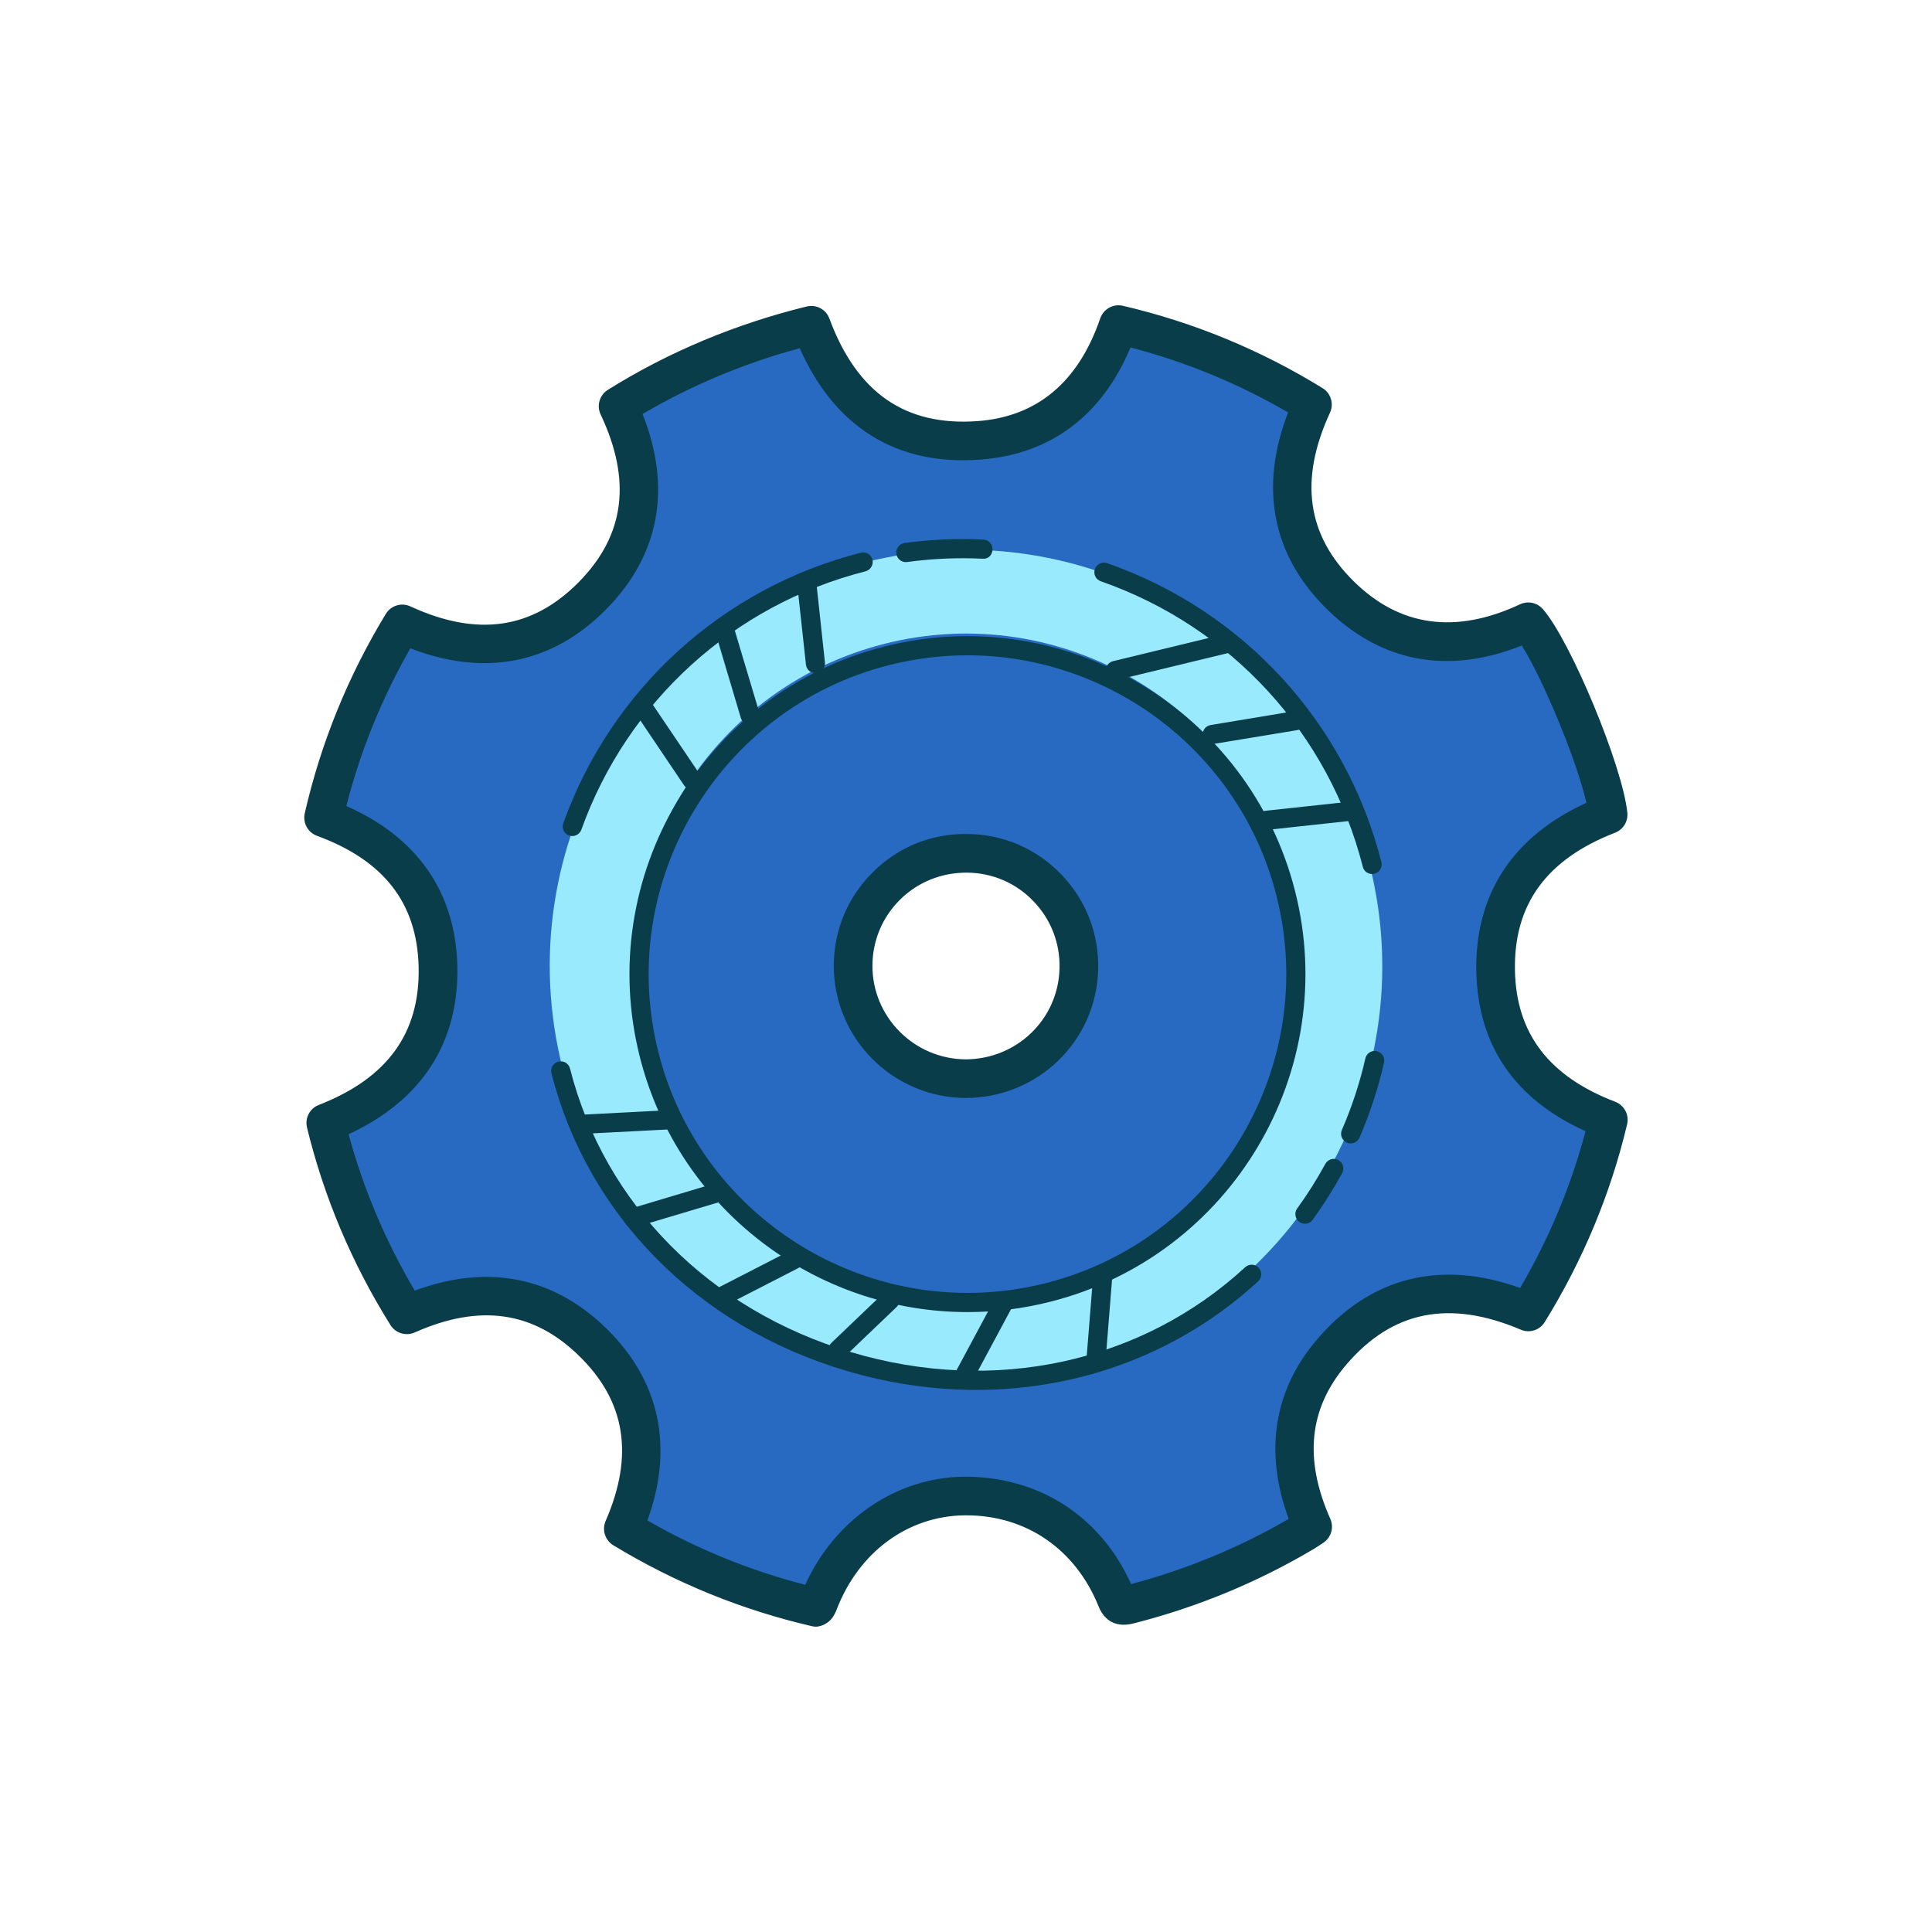
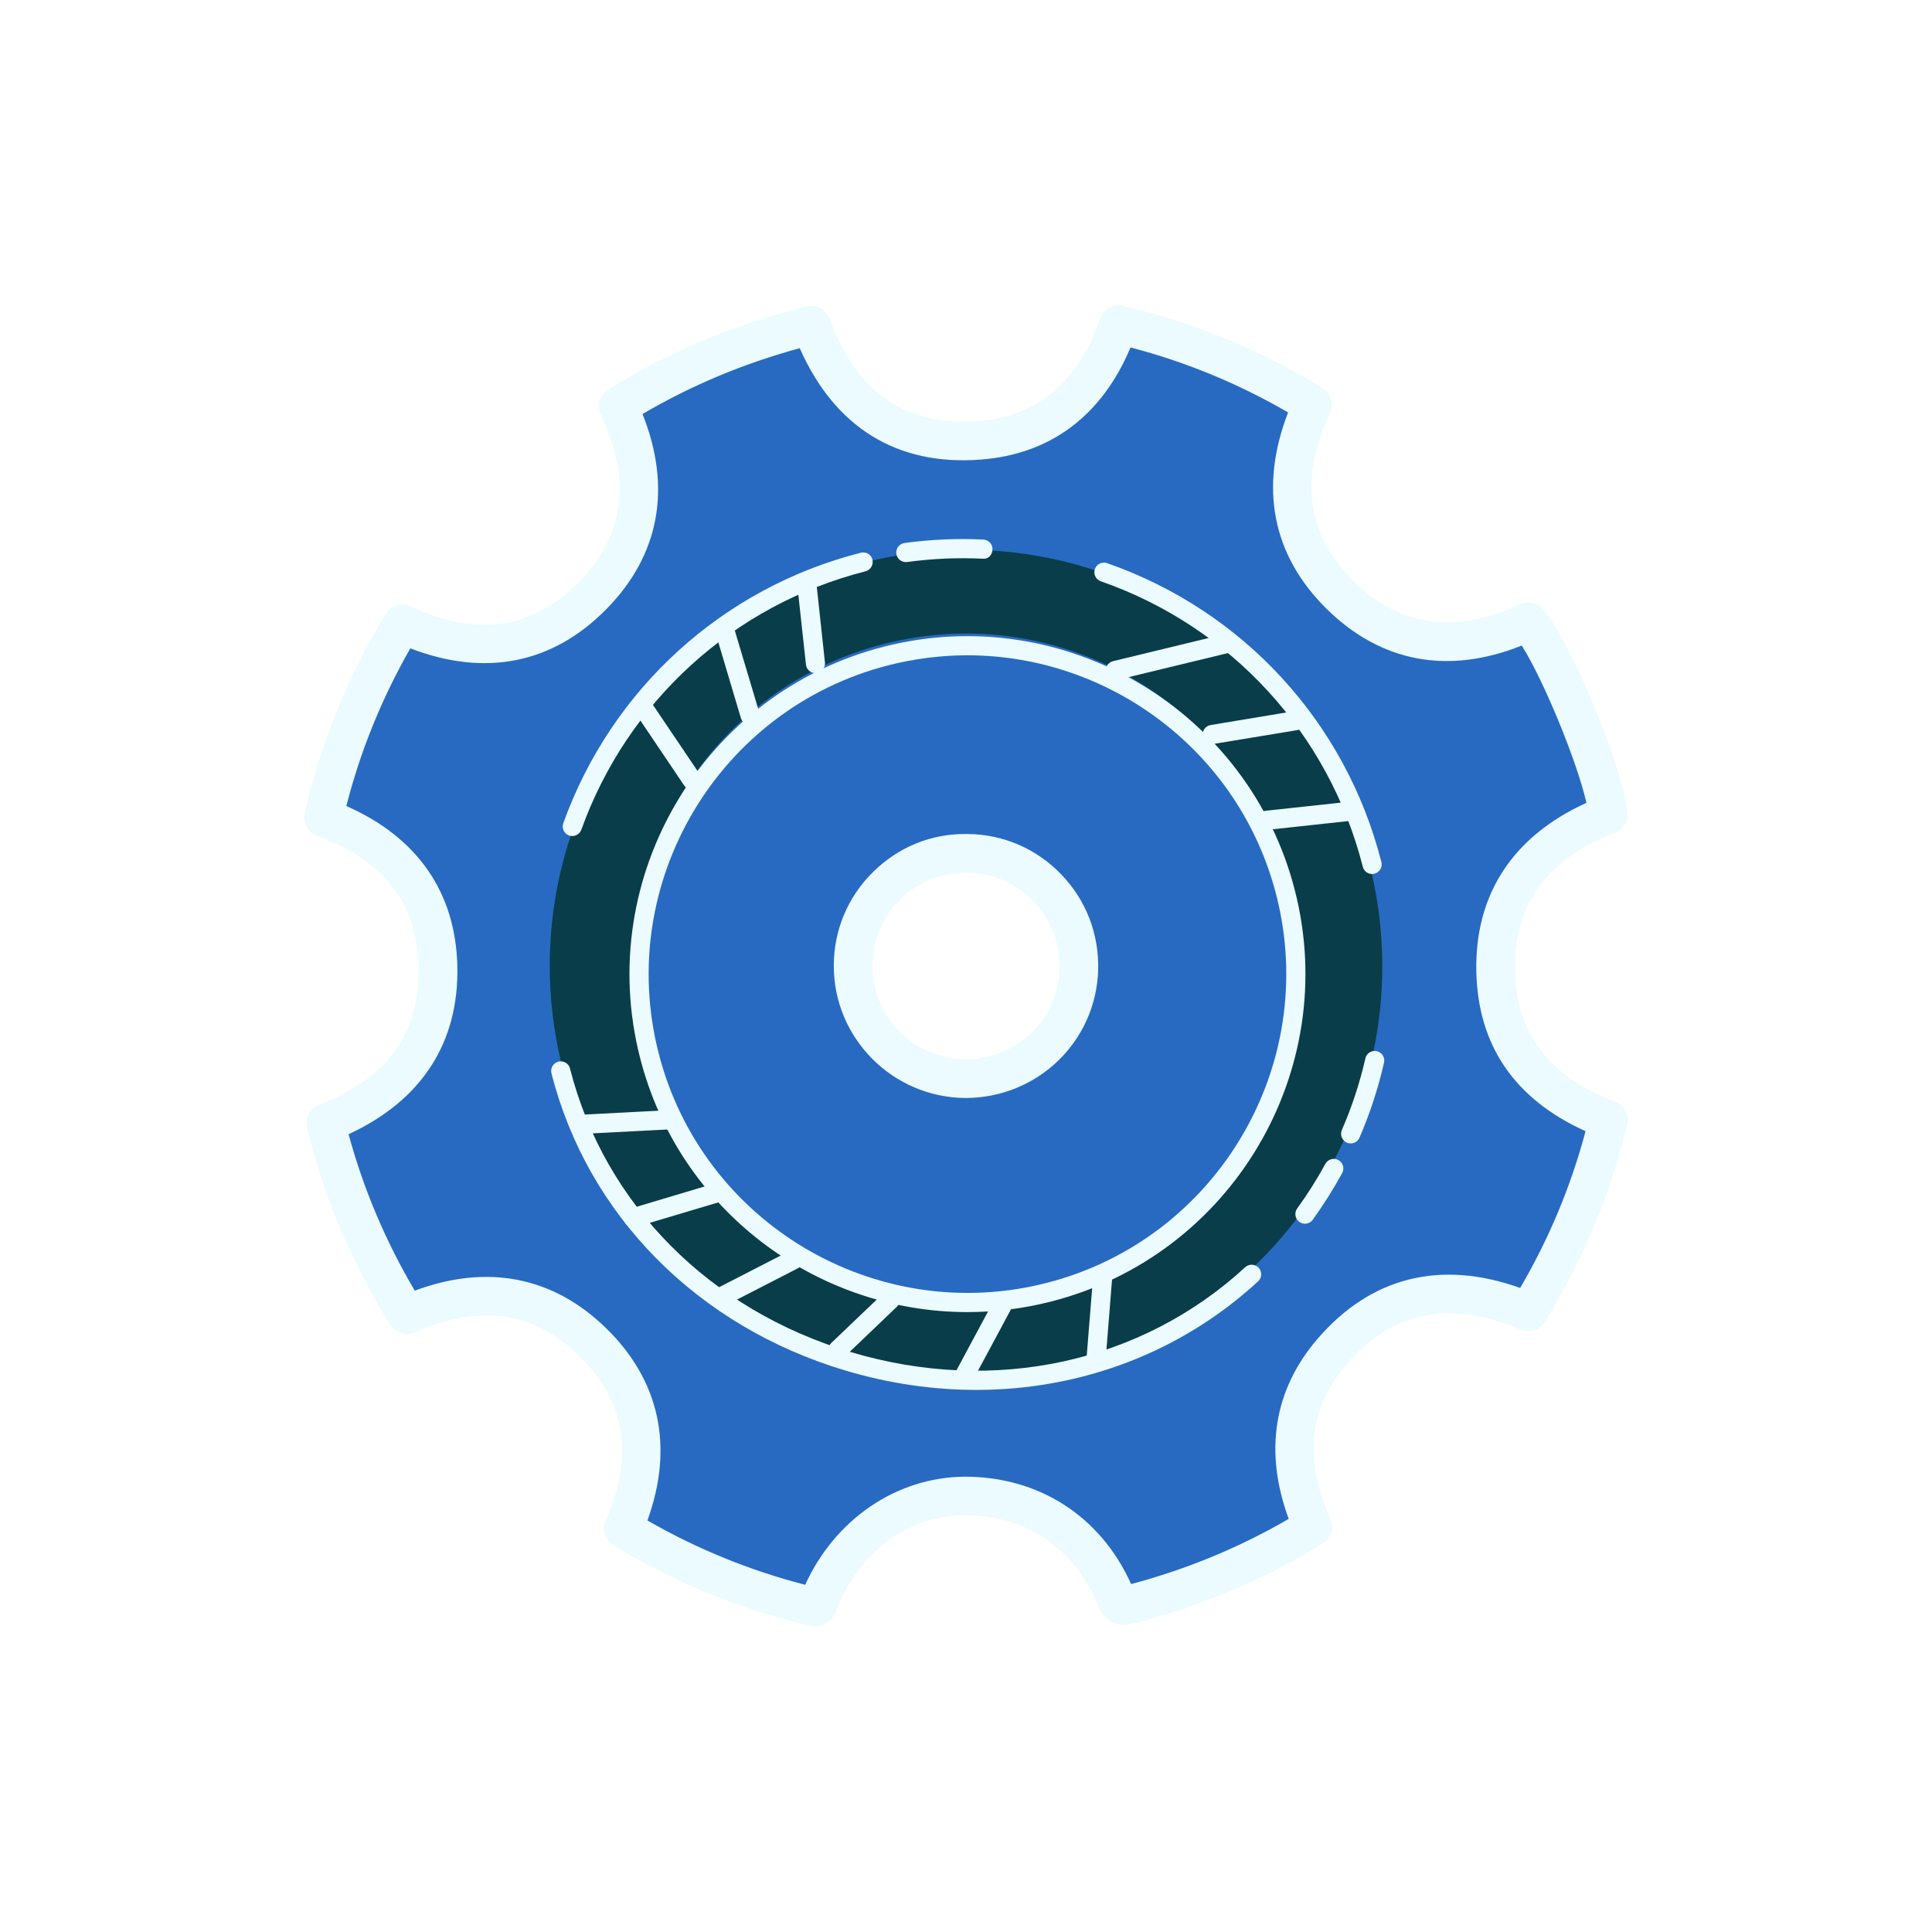
<svg xmlns="http://www.w3.org/2000/svg" width="72" height="72" viewBox="0 0 72 72" fill="none">
  <path d="M55.738 36.188C55.679 33.252 57.268 31.39 59.932 30.358C59.768 28.755 57.901 24.244 56.956 23.169C54.399 24.367 51.978 24.185 49.942 22.174C47.872 20.129 47.708 17.685 48.912 15.075C46.665 13.694 44.26 12.696 41.684 12.097C40.815 14.628 39.127 16.217 36.478 16.411C33.342 16.642 31.309 15.022 30.232 12.122C27.658 12.752 25.259 13.748 23.034 15.14C24.258 17.727 24.1 20.146 22.087 22.191C20.047 24.263 17.609 24.457 14.991 23.254C13.627 25.498 12.648 27.9 12.06 30.471C14.676 31.433 16.253 33.227 16.321 36.011C16.388 38.908 14.828 40.804 12.139 41.847C12.758 44.401 13.767 46.775 15.159 48.999C17.699 47.866 20.07 48.054 22.073 50.001C24.112 51.983 24.356 54.38 23.231 56.97C25.476 58.337 27.866 59.313 30.423 59.903C30.459 59.828 30.49 59.78 30.507 59.732C31.433 57.324 33.531 55.783 35.932 55.752C38.5 55.721 40.627 57.153 41.611 59.597C41.718 59.864 41.839 59.858 42.069 59.799C44.381 59.214 46.564 58.314 48.614 57.094C48.727 57.026 48.831 56.95 48.921 56.891C47.877 54.543 47.973 52.312 49.638 50.375C51.64 48.04 54.157 47.697 56.956 48.89C58.337 46.657 59.333 44.277 59.937 41.732C57.358 40.742 55.797 38.976 55.738 36.188ZM35.994 40.199C33.663 40.188 31.784 38.301 31.793 35.975C31.804 33.646 33.702 31.778 36.053 31.801C38.399 31.823 40.272 33.767 40.205 36.124C40.143 38.315 38.362 40.188 35.994 40.199Z" fill="#286AC1" />
-   <path d="M30.395 60.621C30.35 60.621 30.305 60.615 30.26 60.604C27.652 60.002 25.161 58.987 22.854 57.586C22.548 57.398 22.427 57.012 22.57 56.683C23.639 54.228 23.313 52.211 21.569 50.518C19.87 48.862 17.868 48.583 15.455 49.657C15.128 49.801 14.743 49.686 14.552 49.382C13.117 47.09 12.071 44.612 11.441 42.019C11.357 41.667 11.543 41.307 11.88 41.178C14.442 40.179 15.66 38.495 15.601 36.028C15.545 33.657 14.304 32.062 11.812 31.148C11.472 31.022 11.278 30.665 11.357 30.31C11.956 27.689 12.974 25.189 14.377 22.88C14.566 22.567 14.96 22.444 15.292 22.598C17.786 23.746 19.839 23.451 21.575 21.687C23.285 19.949 23.546 17.907 22.385 15.449C22.227 15.117 22.343 14.723 22.652 14.529C24.905 13.12 27.397 12.077 30.063 11.422C30.423 11.337 30.783 11.528 30.909 11.872C31.936 14.642 33.739 15.888 36.428 15.694C38.647 15.531 40.188 14.242 41.003 11.863C41.124 11.514 41.487 11.312 41.847 11.396C44.468 12.007 46.972 13.036 49.289 14.465C49.598 14.653 49.717 15.047 49.565 15.379C48.412 17.882 48.701 19.938 50.448 21.662C52.161 23.355 54.248 23.645 56.649 22.52C56.936 22.385 57.282 22.455 57.496 22.697C58.525 23.867 60.472 28.552 60.646 30.288C60.68 30.611 60.491 30.915 60.19 31.033C57.628 32.026 56.407 33.708 56.458 36.174C56.506 38.517 57.729 40.117 60.196 41.06C60.531 41.189 60.722 41.546 60.638 41.898C60.022 44.494 58.989 46.972 57.566 49.272C57.381 49.573 56.998 49.694 56.675 49.553C54.02 48.426 51.896 48.847 50.183 50.844C48.783 52.478 48.583 54.363 49.576 56.602C49.719 56.922 49.61 57.302 49.314 57.496L49.236 57.549C49.157 57.603 49.07 57.659 48.983 57.712C46.884 58.961 44.617 59.898 42.244 60.5C41.465 60.697 41.102 60.266 40.942 59.867C40.084 57.738 38.247 56.472 36.014 56.472C35.989 56.472 35.963 56.472 35.938 56.472C33.823 56.5 31.998 57.847 31.177 59.991C31.16 60.044 31.132 60.1 31.092 60.171C30.966 60.427 30.679 60.621 30.395 60.621ZM24.128 56.663C25.979 57.727 27.951 58.531 30.007 59.06C31.12 56.624 33.393 55.063 35.924 55.032C38.692 55.018 41.006 56.486 42.154 59.034C44.243 58.477 46.204 57.665 48.026 56.604C47.104 54.104 47.467 51.801 49.092 49.905C51.078 47.59 53.679 46.935 56.652 47.998C57.729 46.156 58.548 44.196 59.088 42.157C56.444 40.958 55.077 38.959 55.018 36.205C54.959 33.331 56.377 31.168 59.122 29.919C58.764 28.356 57.524 25.343 56.711 24.058C53.966 25.155 51.458 24.683 49.435 22.686C47.41 20.686 46.921 18.166 48.004 15.37C46.153 14.296 44.182 13.483 42.131 12.949C41.062 15.497 39.139 16.937 36.532 17.128C33.427 17.364 31.106 15.924 29.804 12.977C27.72 13.542 25.754 14.366 23.946 15.429C25.04 18.18 24.581 20.683 22.601 22.697C20.596 24.736 18.082 25.237 15.292 24.162C14.234 26.01 13.432 27.982 12.907 30.038C15.55 31.202 16.976 33.249 17.044 35.994C17.111 38.855 15.713 41.012 12.991 42.269C13.542 44.305 14.372 46.263 15.457 48.099C18.155 47.095 20.604 47.571 22.576 49.486C24.59 51.446 25.121 53.918 24.128 56.663ZM35.994 40.919C35.992 40.919 35.992 40.919 35.989 40.919C33.266 40.905 31.061 38.686 31.073 35.972C31.078 34.656 31.598 33.424 32.532 32.501C33.474 31.573 34.692 31.058 36.059 31.081C37.387 31.092 38.627 31.627 39.549 32.586C40.475 33.545 40.961 34.807 40.925 36.143C40.849 38.807 38.683 40.905 35.997 40.919H35.994ZM36.011 32.521C35.078 32.521 34.203 32.875 33.545 33.525C32.884 34.178 32.518 35.049 32.513 35.98C32.504 37.898 34.065 39.468 35.992 39.479C37.898 39.468 39.431 37.986 39.485 36.104C39.513 35.156 39.167 34.262 38.512 33.584C37.862 32.906 36.984 32.529 36.045 32.521C36.034 32.521 36.023 32.521 36.011 32.521Z" fill="#093D49" />
-   <path d="M51.03 32.175C48.918 23.872 40.475 18.858 32.175 20.97C23.872 23.082 18.858 31.525 20.97 39.828C23.082 48.127 31.525 53.145 39.828 51.03C48.127 48.918 53.145 40.475 51.03 32.175ZM39.054 48.004C32.425 49.691 25.684 45.683 23.996 39.054C22.309 32.425 26.317 25.684 32.946 23.996C39.575 22.309 46.316 26.317 48.004 32.946C49.691 39.575 45.683 46.316 39.054 48.004Z" fill="#9AEAFE" />
-   <path d="M36.056 48.898C30.434 48.898 25.298 45.101 23.85 39.409C22.134 32.681 26.218 25.81 32.948 24.098C39.67 22.385 46.547 26.466 48.26 33.196C49.972 39.926 45.892 46.794 39.161 48.507C38.123 48.772 37.083 48.898 36.056 48.898ZM36.053 24.421C35.086 24.421 34.102 24.542 33.123 24.789C26.775 26.407 22.925 32.887 24.542 39.234C26.156 45.582 32.639 49.43 38.987 47.815C45.335 46.201 49.182 39.721 47.568 33.373C46.201 28.004 41.355 24.421 36.053 24.421ZM39.074 48.161H39.08H39.074ZM21.327 31.157C21.288 31.157 21.248 31.151 21.206 31.137C21.021 31.07 20.925 30.864 20.992 30.679C22.79 25.675 26.933 21.907 32.079 20.599C32.273 20.548 32.465 20.663 32.513 20.855C32.56 21.046 32.445 21.24 32.257 21.291C27.34 22.539 23.38 26.142 21.665 30.921C21.611 31.067 21.473 31.157 21.327 31.157Z" fill="#093D49" />
-   <path d="M36.383 51.798C34.779 51.798 33.142 51.562 31.523 51.081C25.999 49.438 21.898 45.295 20.551 39.999C20.503 39.805 20.618 39.614 20.81 39.563C21.004 39.516 21.195 39.631 21.243 39.822C22.525 44.873 26.446 48.825 31.728 50.394C37.049 51.978 42.533 50.791 46.403 47.227C46.547 47.093 46.775 47.101 46.907 47.247C47.042 47.391 47.031 47.618 46.887 47.751C44.013 50.4 40.289 51.798 36.383 51.798Z" fill="#093D49" />
+   <path d="M30.395 60.621C30.35 60.621 30.305 60.615 30.26 60.604C27.652 60.002 25.161 58.987 22.854 57.586C22.548 57.398 22.427 57.012 22.57 56.683C23.639 54.228 23.313 52.211 21.569 50.518C19.87 48.862 17.868 48.583 15.455 49.657C15.128 49.801 14.743 49.686 14.552 49.382C13.117 47.09 12.071 44.612 11.441 42.019C11.357 41.667 11.543 41.307 11.88 41.178C14.442 40.179 15.66 38.495 15.601 36.028C15.545 33.657 14.304 32.062 11.812 31.148C11.472 31.022 11.278 30.665 11.357 30.31C11.956 27.689 12.974 25.189 14.377 22.88C14.566 22.567 14.96 22.444 15.292 22.598C17.786 23.746 19.839 23.451 21.575 21.687C23.285 19.949 23.546 17.907 22.385 15.449C22.227 15.117 22.343 14.723 22.652 14.529C24.905 13.12 27.397 12.077 30.063 11.422C30.423 11.337 30.783 11.528 30.909 11.872C31.936 14.642 33.739 15.888 36.428 15.694C38.647 15.531 40.188 14.242 41.003 11.863C41.124 11.514 41.487 11.312 41.847 11.396C44.468 12.007 46.972 13.036 49.289 14.465C49.598 14.653 49.717 15.047 49.565 15.379C48.412 17.882 48.701 19.938 50.448 21.662C52.161 23.355 54.248 23.645 56.649 22.52C56.936 22.385 57.282 22.455 57.496 22.697C58.525 23.867 60.472 28.552 60.646 30.288C60.68 30.611 60.491 30.915 60.19 31.033C57.628 32.026 56.407 33.708 56.458 36.174C56.506 38.517 57.729 40.117 60.196 41.06C60.531 41.189 60.722 41.546 60.638 41.898C60.022 44.494 58.989 46.972 57.566 49.272C57.381 49.573 56.998 49.694 56.675 49.553C54.02 48.426 51.896 48.847 50.183 50.844C48.783 52.478 48.583 54.363 49.576 56.602C49.719 56.922 49.61 57.302 49.314 57.496L49.236 57.549C49.157 57.603 49.07 57.659 48.983 57.712C46.884 58.961 44.617 59.898 42.244 60.5C41.465 60.697 41.102 60.266 40.942 59.867C40.084 57.738 38.247 56.472 36.014 56.472C35.989 56.472 35.963 56.472 35.938 56.472C33.823 56.5 31.998 57.847 31.177 59.991C31.16 60.044 31.132 60.1 31.092 60.171C30.966 60.427 30.679 60.621 30.395 60.621ZM24.128 56.663C25.979 57.727 27.951 58.531 30.007 59.06C31.12 56.624 33.393 55.063 35.924 55.032C38.692 55.018 41.006 56.486 42.154 59.034C44.243 58.477 46.204 57.665 48.026 56.604C47.104 54.104 47.467 51.801 49.092 49.905C51.078 47.59 53.679 46.935 56.652 47.998C57.729 46.156 58.548 44.196 59.088 42.157C56.444 40.958 55.077 38.959 55.018 36.205C54.959 33.331 56.377 31.168 59.122 29.919C58.764 28.356 57.524 25.343 56.711 24.058C53.966 25.155 51.458 24.683 49.435 22.686C47.41 20.686 46.921 18.166 48.004 15.37C46.153 14.296 44.182 13.483 42.131 12.949C41.062 15.497 39.139 16.937 36.532 17.128C33.427 17.364 31.106 15.924 29.804 12.977C27.72 13.542 25.754 14.366 23.946 15.429C25.04 18.18 24.581 20.683 22.601 22.697C20.596 24.736 18.082 25.237 15.292 24.162C14.234 26.01 13.432 27.982 12.907 30.038C15.55 31.202 16.976 33.249 17.044 35.994C17.111 38.855 15.713 41.012 12.991 42.269C13.542 44.305 14.372 46.263 15.457 48.099C18.155 47.095 20.604 47.571 22.576 49.486C24.59 51.446 25.121 53.918 24.128 56.663ZM35.994 40.919C35.992 40.919 35.992 40.919 35.989 40.919C33.266 40.905 31.061 38.686 31.073 35.972C31.078 34.656 31.598 33.424 32.532 32.501C33.474 31.573 34.692 31.058 36.059 31.081C37.387 31.092 38.627 31.627 39.549 32.586C40.475 33.545 40.961 34.807 40.925 36.143C40.849 38.807 38.683 40.905 35.997 40.919H35.994ZM36.011 32.521C35.078 32.521 34.203 32.875 33.545 33.525C32.884 34.178 32.518 35.049 32.513 35.98C32.504 37.898 34.065 39.468 35.992 39.479C37.898 39.468 39.431 37.986 39.485 36.104C39.513 35.156 39.167 34.262 38.512 33.584C37.862 32.906 36.984 32.529 36.045 32.521C36.034 32.521 36.023 32.521 36.011 32.521Z" fill="#EBFBFF" />
+   <path d="M51.03 32.175C48.918 23.872 40.475 18.858 32.175 20.97C23.872 23.082 18.858 31.525 20.97 39.828C23.082 48.127 31.525 53.145 39.828 51.03C48.127 48.918 53.145 40.475 51.03 32.175ZM39.054 48.004C32.425 49.691 25.684 45.683 23.996 39.054C22.309 32.425 26.317 25.684 32.946 23.996C39.575 22.309 46.316 26.317 48.004 32.946C49.691 39.575 45.683 46.316 39.054 48.004Z" fill="#093D49" />
+   <path d="M36.056 48.898C30.434 48.898 25.298 45.101 23.85 39.409C22.134 32.681 26.218 25.81 32.948 24.098C39.67 22.385 46.547 26.466 48.26 33.196C49.972 39.926 45.892 46.794 39.161 48.507C38.123 48.772 37.083 48.898 36.056 48.898ZM36.053 24.421C35.086 24.421 34.102 24.542 33.123 24.789C26.775 26.407 22.925 32.887 24.542 39.234C26.156 45.582 32.639 49.43 38.987 47.815C45.335 46.201 49.182 39.721 47.568 33.373C46.201 28.004 41.355 24.421 36.053 24.421ZM39.074 48.161H39.08H39.074ZM21.327 31.157C21.288 31.157 21.248 31.151 21.206 31.137C21.021 31.07 20.925 30.864 20.992 30.679C22.79 25.675 26.933 21.907 32.079 20.599C32.273 20.548 32.465 20.663 32.513 20.855C32.56 21.046 32.445 21.24 32.257 21.291C27.34 22.539 23.38 26.142 21.665 30.921C21.611 31.067 21.473 31.157 21.327 31.157Z" fill="#EBFBFF" />
+   <path d="M36.383 51.798C34.779 51.798 33.142 51.562 31.523 51.081C25.999 49.438 21.898 45.295 20.551 39.999C20.503 39.805 20.618 39.614 20.81 39.563C21.004 39.516 21.195 39.631 21.243 39.822C22.525 44.873 26.446 48.825 31.728 50.394C37.049 51.978 42.533 50.791 46.403 47.227C46.547 47.093 46.775 47.101 46.907 47.247C47.042 47.391 47.031 47.618 46.887 47.751C44.013 50.4 40.289 51.798 36.383 51.798Z" fill="#EBFBFF" />
  <path d="M49.705 43.543C49.385 44.134 49.025 44.702 48.631 45.248Z" fill="#286AC1" />
-   <path d="M48.631 45.605C48.558 45.605 48.485 45.582 48.423 45.537C48.263 45.422 48.226 45.197 48.341 45.037C48.724 44.511 49.078 43.951 49.393 43.372C49.489 43.2 49.708 43.138 49.877 43.231C50.051 43.327 50.113 43.543 50.02 43.715C49.691 44.319 49.32 44.904 48.921 45.458C48.85 45.554 48.741 45.605 48.631 45.605Z" fill="#093D49" />
+   <path d="M48.631 45.605C48.558 45.605 48.485 45.582 48.423 45.537C48.263 45.422 48.226 45.197 48.341 45.037C48.724 44.511 49.078 43.951 49.393 43.372C49.489 43.2 49.708 43.138 49.877 43.231C50.051 43.327 50.113 43.543 50.02 43.715C49.691 44.319 49.32 44.904 48.921 45.458C48.85 45.554 48.741 45.605 48.631 45.605Z" fill="#EBFBFF" />
  <path d="M51.23 39.521C51.016 40.458 50.718 41.375 50.335 42.255Z" fill="#286AC1" />
-   <path d="M50.335 42.612C50.288 42.612 50.24 42.604 50.195 42.584C50.012 42.505 49.93 42.294 50.006 42.114C50.38 41.254 50.676 40.357 50.884 39.443C50.926 39.251 51.117 39.13 51.311 39.175C51.502 39.218 51.623 39.409 51.578 39.603C51.362 40.556 51.053 41.498 50.664 42.398C50.605 42.533 50.473 42.612 50.335 42.612ZM51.134 32.572C50.974 32.572 50.828 32.465 50.788 32.302C49.523 27.332 45.872 23.355 41.023 21.662C40.837 21.597 40.736 21.395 40.804 21.206C40.868 21.021 41.074 20.922 41.257 20.987C46.336 22.759 50.155 26.921 51.48 32.124C51.528 32.318 51.413 32.51 51.221 32.56C51.193 32.566 51.162 32.572 51.134 32.572Z" fill="#093D49" />
+   <path d="M50.335 42.612C50.288 42.612 50.24 42.604 50.195 42.584C50.012 42.505 49.93 42.294 50.006 42.114C50.38 41.254 50.676 40.357 50.884 39.443C50.926 39.251 51.117 39.13 51.311 39.175C51.502 39.218 51.623 39.409 51.578 39.603C51.362 40.556 51.053 41.498 50.664 42.398C50.605 42.533 50.473 42.612 50.335 42.612ZM51.134 32.572C50.974 32.572 50.828 32.465 50.788 32.302C49.523 27.332 45.872 23.355 41.023 21.662C40.837 21.597 40.736 21.395 40.804 21.206C40.868 21.021 41.074 20.922 41.257 20.987C46.336 22.759 50.155 26.921 51.48 32.124C51.528 32.318 51.413 32.51 51.221 32.56C51.193 32.566 51.162 32.572 51.134 32.572Z" fill="#EBFBFF" />
  <path d="M41.563 24.989L45.709 23.985Z" fill="#286AC1" />
-   <path d="M41.563 25.346C41.4 25.346 41.254 25.237 41.214 25.071C41.169 24.879 41.288 24.688 41.479 24.64L45.624 23.636C45.818 23.594 46.01 23.709 46.057 23.901C46.102 24.092 45.984 24.286 45.793 24.331L41.648 25.335C41.617 25.341 41.588 25.346 41.563 25.346Z" fill="#093D49" />
+   <path d="M41.563 25.346C41.4 25.346 41.254 25.237 41.214 25.071C41.169 24.879 41.288 24.688 41.479 24.64L45.624 23.636C45.818 23.594 46.01 23.709 46.057 23.901C46.102 24.092 45.984 24.286 45.793 24.331L41.648 25.335C41.617 25.341 41.588 25.346 41.563 25.346Z" fill="#EBFBFF" />
  <path d="M45.177 27.371L48.296 26.857Z" fill="#286AC1" />
-   <path d="M45.177 27.729C45.006 27.729 44.854 27.605 44.826 27.43C44.792 27.233 44.924 27.051 45.118 27.02L48.237 26.502C48.426 26.466 48.617 26.601 48.648 26.797C48.682 26.992 48.549 27.174 48.355 27.208L45.236 27.723C45.217 27.726 45.197 27.729 45.177 27.729Z" fill="#093D49" />
+   <path d="M45.177 27.729C45.006 27.729 44.854 27.605 44.826 27.43C44.792 27.233 44.924 27.051 45.118 27.02L48.237 26.502C48.426 26.466 48.617 26.601 48.648 26.797C48.682 26.992 48.549 27.174 48.355 27.208L45.236 27.723C45.217 27.726 45.197 27.729 45.177 27.729Z" fill="#EBFBFF" />
  <path d="M47.199 30.572L50.363 30.229Z" fill="#286AC1" />
-   <path d="M47.199 30.926C47.019 30.926 46.865 30.791 46.845 30.608C46.822 30.414 46.966 30.237 47.16 30.215L50.324 29.874C50.507 29.852 50.695 29.992 50.718 30.192C50.737 30.386 50.597 30.563 50.4 30.583L47.236 30.926C47.225 30.926 47.211 30.926 47.199 30.926Z" fill="#093D49" />
+   <path d="M47.199 30.926C47.019 30.926 46.865 30.791 46.845 30.608C46.822 30.414 46.966 30.237 47.16 30.215L50.324 29.874C50.507 29.852 50.695 29.992 50.718 30.192C50.737 30.386 50.597 30.563 50.4 30.583L47.236 30.926C47.225 30.926 47.211 30.926 47.199 30.926Z" fill="#EBFBFF" />
  <path d="M30.077 21.831L30.386 24.727Z" fill="#286AC1" />
-   <path d="M30.386 25.085C30.206 25.085 30.052 24.95 30.035 24.764L29.72 21.87C29.7 21.676 29.841 21.499 30.038 21.476C30.22 21.457 30.409 21.597 30.431 21.794L30.743 24.688C30.763 24.885 30.622 25.062 30.426 25.082C30.414 25.085 30.4 25.085 30.386 25.085Z" fill="#093D49" />
+   <path d="M30.386 25.085C30.206 25.085 30.052 24.95 30.035 24.764L29.72 21.87C29.7 21.676 29.841 21.499 30.038 21.476C30.22 21.457 30.409 21.597 30.431 21.794L30.743 24.688C30.763 24.885 30.622 25.062 30.426 25.082C30.414 25.085 30.4 25.085 30.386 25.085Z" fill="#EBFBFF" />
  <path d="M27 23.453L27.953 26.654Z" fill="#286AC1" />
-   <path d="M27.953 27.011C27.799 27.011 27.658 26.913 27.61 26.758L26.657 23.558C26.601 23.366 26.707 23.169 26.896 23.113C27.087 23.06 27.284 23.164 27.34 23.352L28.297 26.553C28.353 26.744 28.246 26.941 28.055 26.997C28.024 27.008 27.987 27.011 27.953 27.011Z" fill="#093D49" />
+   <path d="M27.953 27.011C27.799 27.011 27.658 26.913 27.61 26.758L26.657 23.558C26.601 23.366 26.707 23.169 26.896 23.113C27.087 23.06 27.284 23.164 27.34 23.352L28.297 26.553C28.353 26.744 28.246 26.941 28.055 26.997C28.024 27.008 27.987 27.011 27.953 27.011Z" fill="#EBFBFF" />
  <path d="M23.912 26.283L25.793 29.07Z" fill="#286AC1" />
-   <path d="M25.793 29.427C25.678 29.427 25.566 29.371 25.495 29.27L23.617 26.483C23.507 26.319 23.549 26.097 23.712 25.988C23.875 25.875 24.098 25.917 24.207 26.083L26.089 28.87C26.198 29.033 26.156 29.256 25.993 29.365C25.931 29.407 25.861 29.427 25.793 29.427Z" fill="#093D49" />
+   <path d="M25.793 29.427C25.678 29.427 25.566 29.371 25.495 29.27L23.617 26.483C23.507 26.319 23.549 26.097 23.712 25.988C23.875 25.875 24.098 25.917 24.207 26.083L26.089 28.87C26.198 29.033 26.156 29.256 25.993 29.365C25.931 29.407 25.861 29.427 25.793 29.427Z" fill="#EBFBFF" />
  <path d="M21.665 41.901L24.874 41.735Z" fill="#286AC1" />
-   <path d="M21.665 42.258C21.476 42.258 21.319 42.109 21.308 41.917C21.296 41.721 21.448 41.555 21.648 41.543L24.854 41.377C25.073 41.366 25.22 41.518 25.228 41.715C25.239 41.912 25.09 42.081 24.891 42.092L21.684 42.258C21.676 42.258 21.67 42.258 21.665 42.258Z" fill="#093D49" />
+   <path d="M21.665 42.258C21.476 42.258 21.319 42.109 21.308 41.917C21.296 41.721 21.448 41.555 21.648 41.543L24.854 41.377C25.073 41.366 25.22 41.518 25.228 41.715C25.239 41.912 25.09 42.081 24.891 42.092L21.684 42.258C21.676 42.258 21.67 42.258 21.665 42.258Z" fill="#EBFBFF" />
  <path d="M23.597 45.383L26.71 44.454Z" fill="#286AC1" />
-   <path d="M23.597 45.74C23.442 45.74 23.302 45.641 23.254 45.487C23.198 45.295 23.304 45.098 23.496 45.042L26.609 44.111C26.797 44.058 26.997 44.165 27.053 44.353C27.11 44.542 27.003 44.741 26.812 44.797L23.698 45.726C23.664 45.734 23.631 45.74 23.597 45.74Z" fill="#093D49" />
+   <path d="M23.597 45.74C23.442 45.74 23.302 45.641 23.254 45.487C23.198 45.295 23.304 45.098 23.496 45.042L26.609 44.111C26.797 44.058 26.997 44.165 27.053 44.353C27.11 44.542 27.003 44.741 26.812 44.797L23.698 45.726C23.664 45.734 23.631 45.74 23.597 45.74Z" fill="#EBFBFF" />
  <path d="M26.947 48.293L29.573 46.943Z" fill="#286AC1" />
-   <path d="M26.947 48.654C26.814 48.654 26.691 48.58 26.629 48.459C26.539 48.282 26.606 48.069 26.783 47.978L29.41 46.629C29.585 46.538 29.801 46.606 29.891 46.783C29.981 46.958 29.914 47.174 29.737 47.264L27.11 48.614C27.056 48.639 27.003 48.654 26.947 48.654Z" fill="#093D49" />
+   <path d="M26.947 48.654C26.814 48.654 26.691 48.58 26.629 48.459C26.539 48.282 26.606 48.069 26.783 47.978L29.41 46.629C29.585 46.538 29.801 46.606 29.891 46.783C29.981 46.958 29.914 47.174 29.737 47.264L27.11 48.614C27.056 48.639 27.003 48.654 26.947 48.654Z" fill="#EBFBFF" />
  <path d="M31.233 50.299L33.173 48.443Z" fill="#286AC1" />
-   <path d="M31.233 50.656C31.137 50.656 31.044 50.619 30.974 50.546C30.839 50.406 30.845 50.178 30.985 50.043L32.929 48.187C33.069 48.049 33.297 48.054 33.432 48.198C33.57 48.339 33.564 48.566 33.421 48.701L31.48 50.557C31.41 50.625 31.323 50.656 31.233 50.656Z" fill="#093D49" />
+   <path d="M31.233 50.656C31.137 50.656 31.044 50.619 30.974 50.546C30.839 50.406 30.845 50.178 30.985 50.043L32.929 48.187C33.069 48.049 33.297 48.054 33.432 48.198C33.57 48.339 33.564 48.566 33.421 48.701L31.48 50.557C31.41 50.625 31.323 50.656 31.233 50.656Z" fill="#EBFBFF" />
  <path d="M35.859 51.424L37.367 48.614Z" fill="#286AC1" />
-   <path d="M35.859 51.781C35.8 51.781 35.744 51.767 35.691 51.739C35.516 51.643 35.452 51.427 35.544 51.255L37.052 48.445C37.148 48.271 37.364 48.206 37.536 48.299C37.71 48.392 37.775 48.608 37.682 48.783L36.174 51.593C36.11 51.714 35.986 51.781 35.859 51.781Z" fill="#093D49" />
+   <path d="M35.859 51.781C35.8 51.781 35.744 51.767 35.691 51.739C35.516 51.643 35.452 51.427 35.544 51.255L37.052 48.445C37.148 48.271 37.364 48.206 37.536 48.299C37.71 48.392 37.775 48.608 37.682 48.783L36.174 51.593C36.11 51.714 35.986 51.781 35.859 51.781Z" fill="#EBFBFF" />
  <path d="M40.852 50.619L41.088 47.666Z" fill="#286AC1" />
-   <path d="M40.852 50.977C40.84 50.977 40.832 50.977 40.821 50.977C40.627 50.96 40.477 50.788 40.494 50.591L40.731 47.638C40.748 47.441 40.925 47.298 41.116 47.312C41.313 47.326 41.459 47.498 41.442 47.694L41.206 50.648C41.192 50.836 41.034 50.977 40.852 50.977Z" fill="#093D49" />
+   <path d="M40.852 50.977C40.84 50.977 40.832 50.977 40.821 50.977C40.627 50.96 40.477 50.788 40.494 50.591L40.731 47.638C40.748 47.441 40.925 47.298 41.116 47.312C41.313 47.326 41.459 47.498 41.442 47.694L41.206 50.648C41.192 50.836 41.034 50.977 40.852 50.977Z" fill="#EBFBFF" />
  <path d="M33.758 20.59C34.709 20.461 35.674 20.419 36.633 20.467Z" fill="#286AC1" />
-   <path d="M33.758 20.948C33.581 20.948 33.429 20.818 33.404 20.638C33.379 20.444 33.514 20.264 33.711 20.236C34.678 20.104 35.668 20.059 36.65 20.109C36.846 20.118 36.998 20.284 36.987 20.483C36.979 20.677 36.838 20.846 36.613 20.821C35.679 20.776 34.731 20.818 33.806 20.945C33.789 20.948 33.775 20.948 33.758 20.948Z" fill="#093D49" />
+   <path d="M33.758 20.948C33.581 20.948 33.429 20.818 33.404 20.638C33.379 20.444 33.514 20.264 33.711 20.236C34.678 20.104 35.668 20.059 36.65 20.109C36.846 20.118 36.998 20.284 36.987 20.483C36.979 20.677 36.838 20.846 36.613 20.821C35.679 20.776 34.731 20.818 33.806 20.945C33.789 20.948 33.775 20.948 33.758 20.948Z" fill="#EBFBFF" />
</svg>
